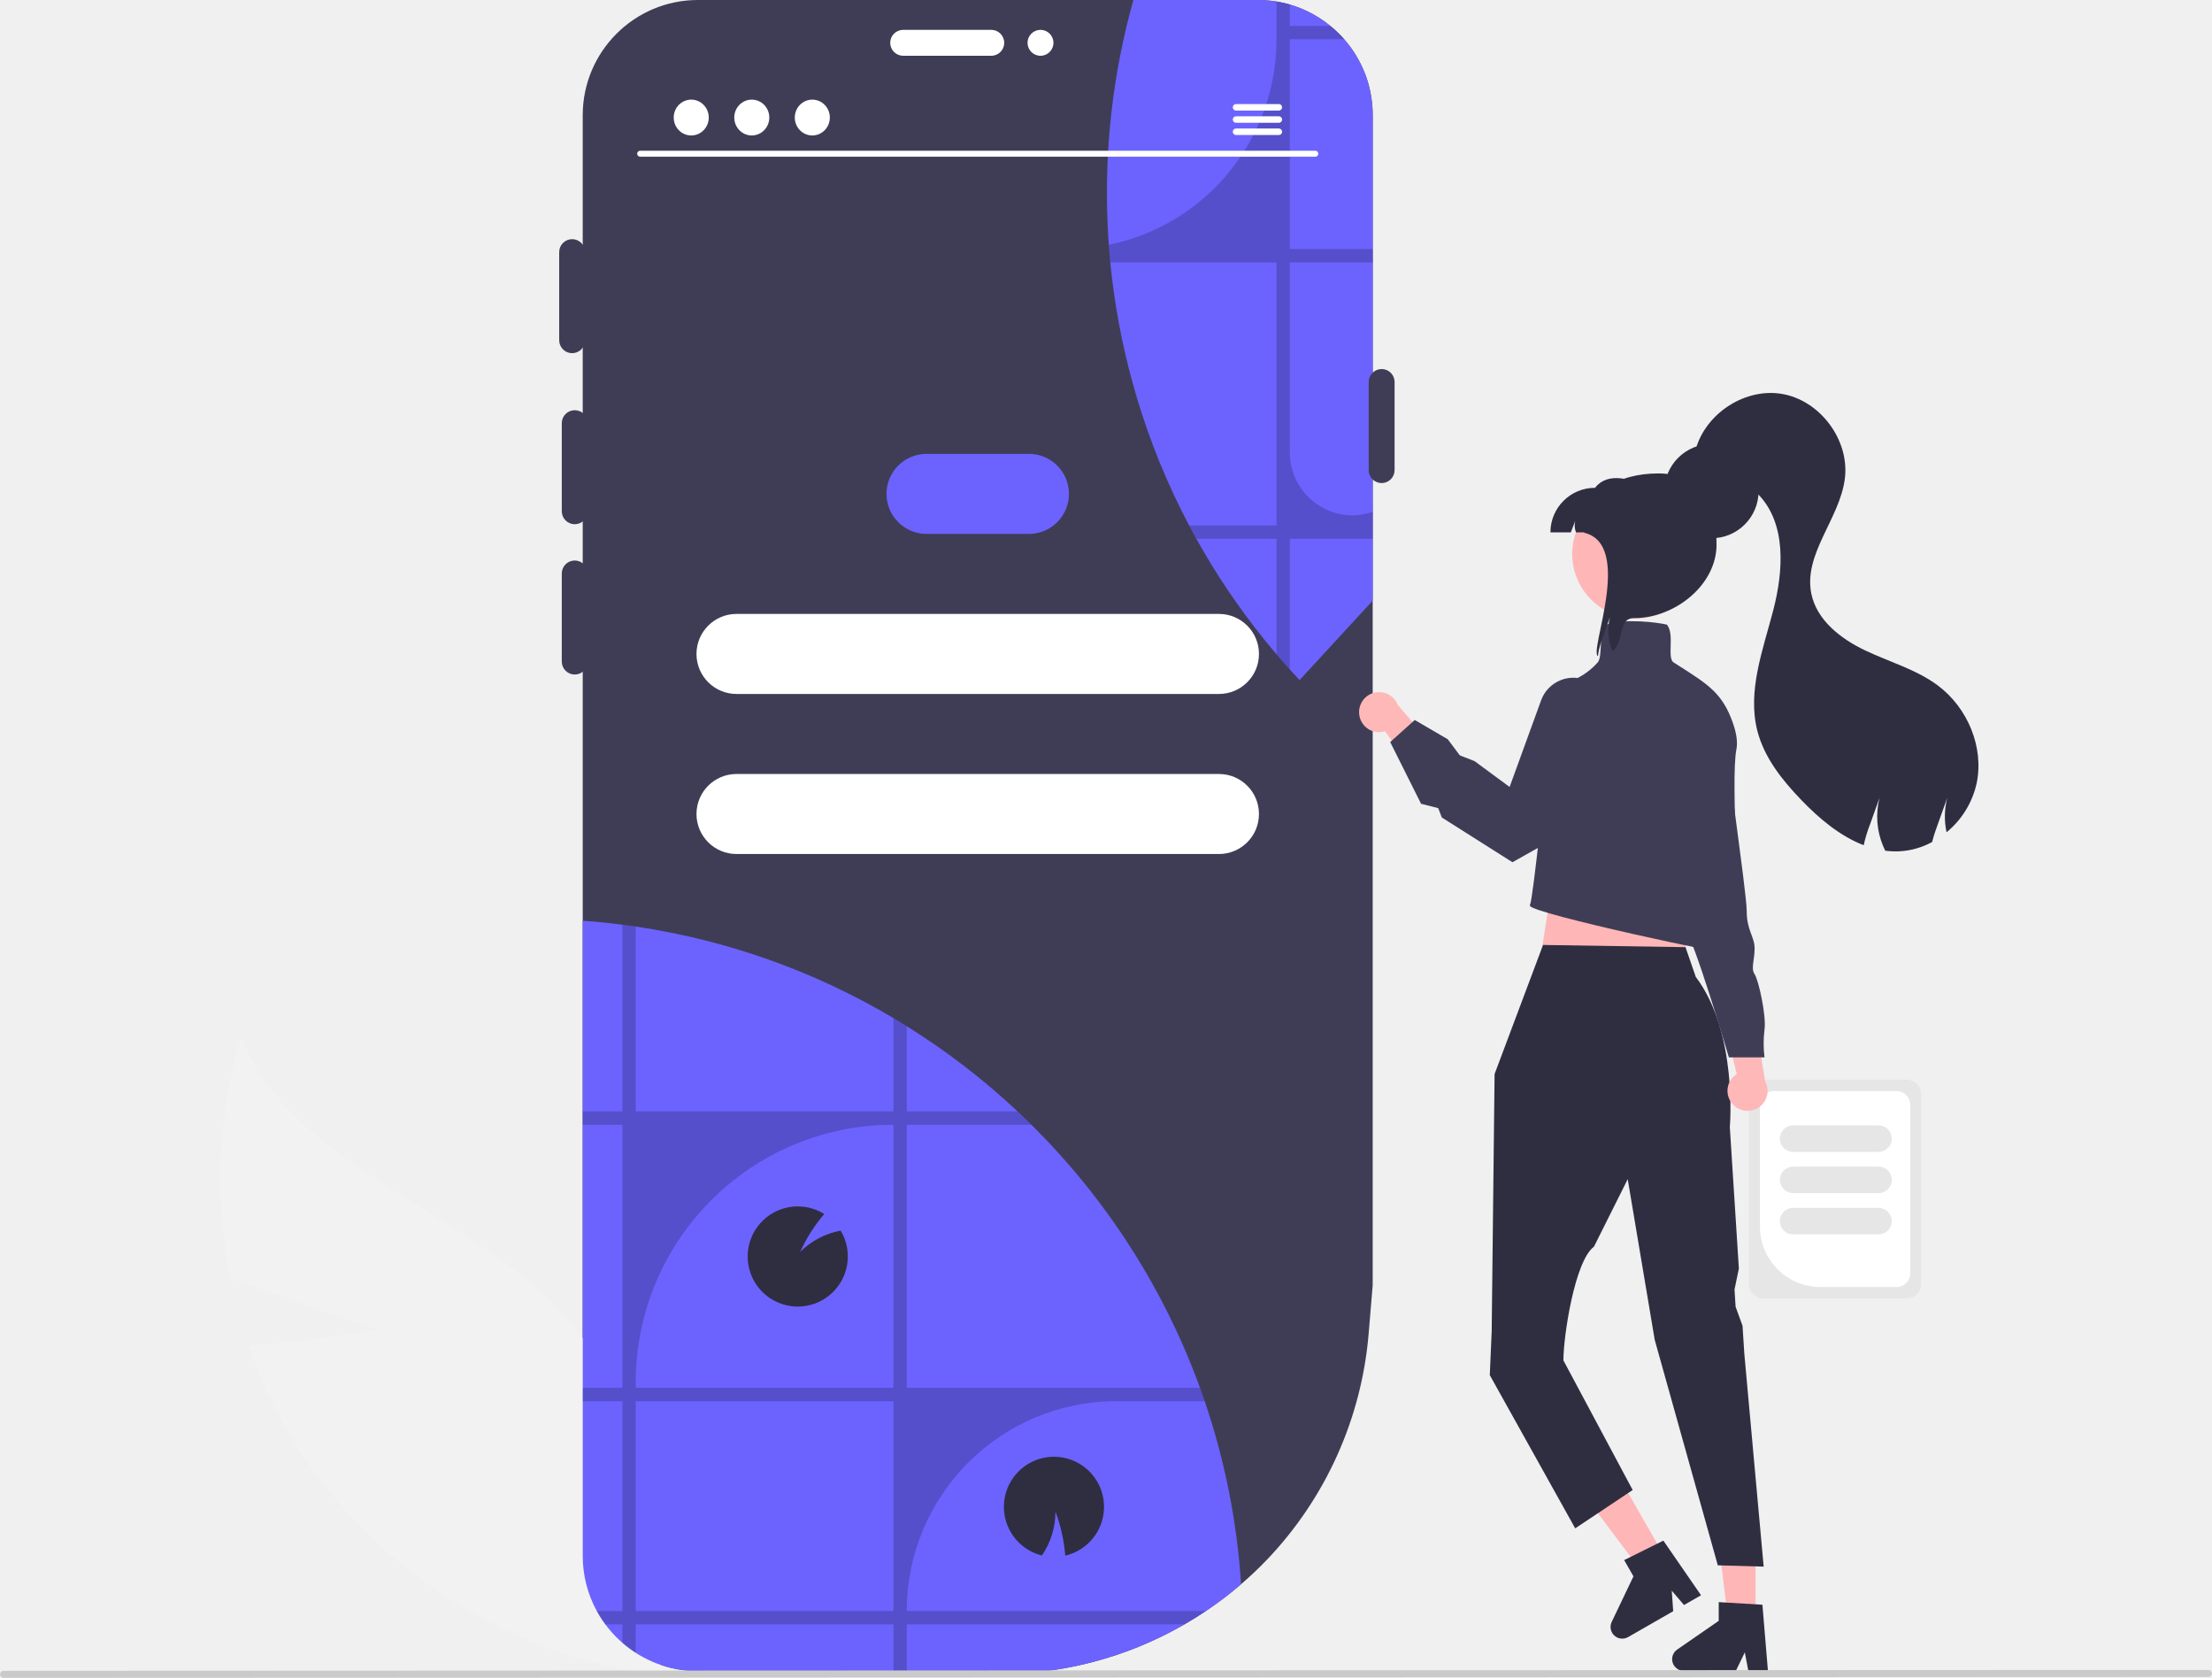
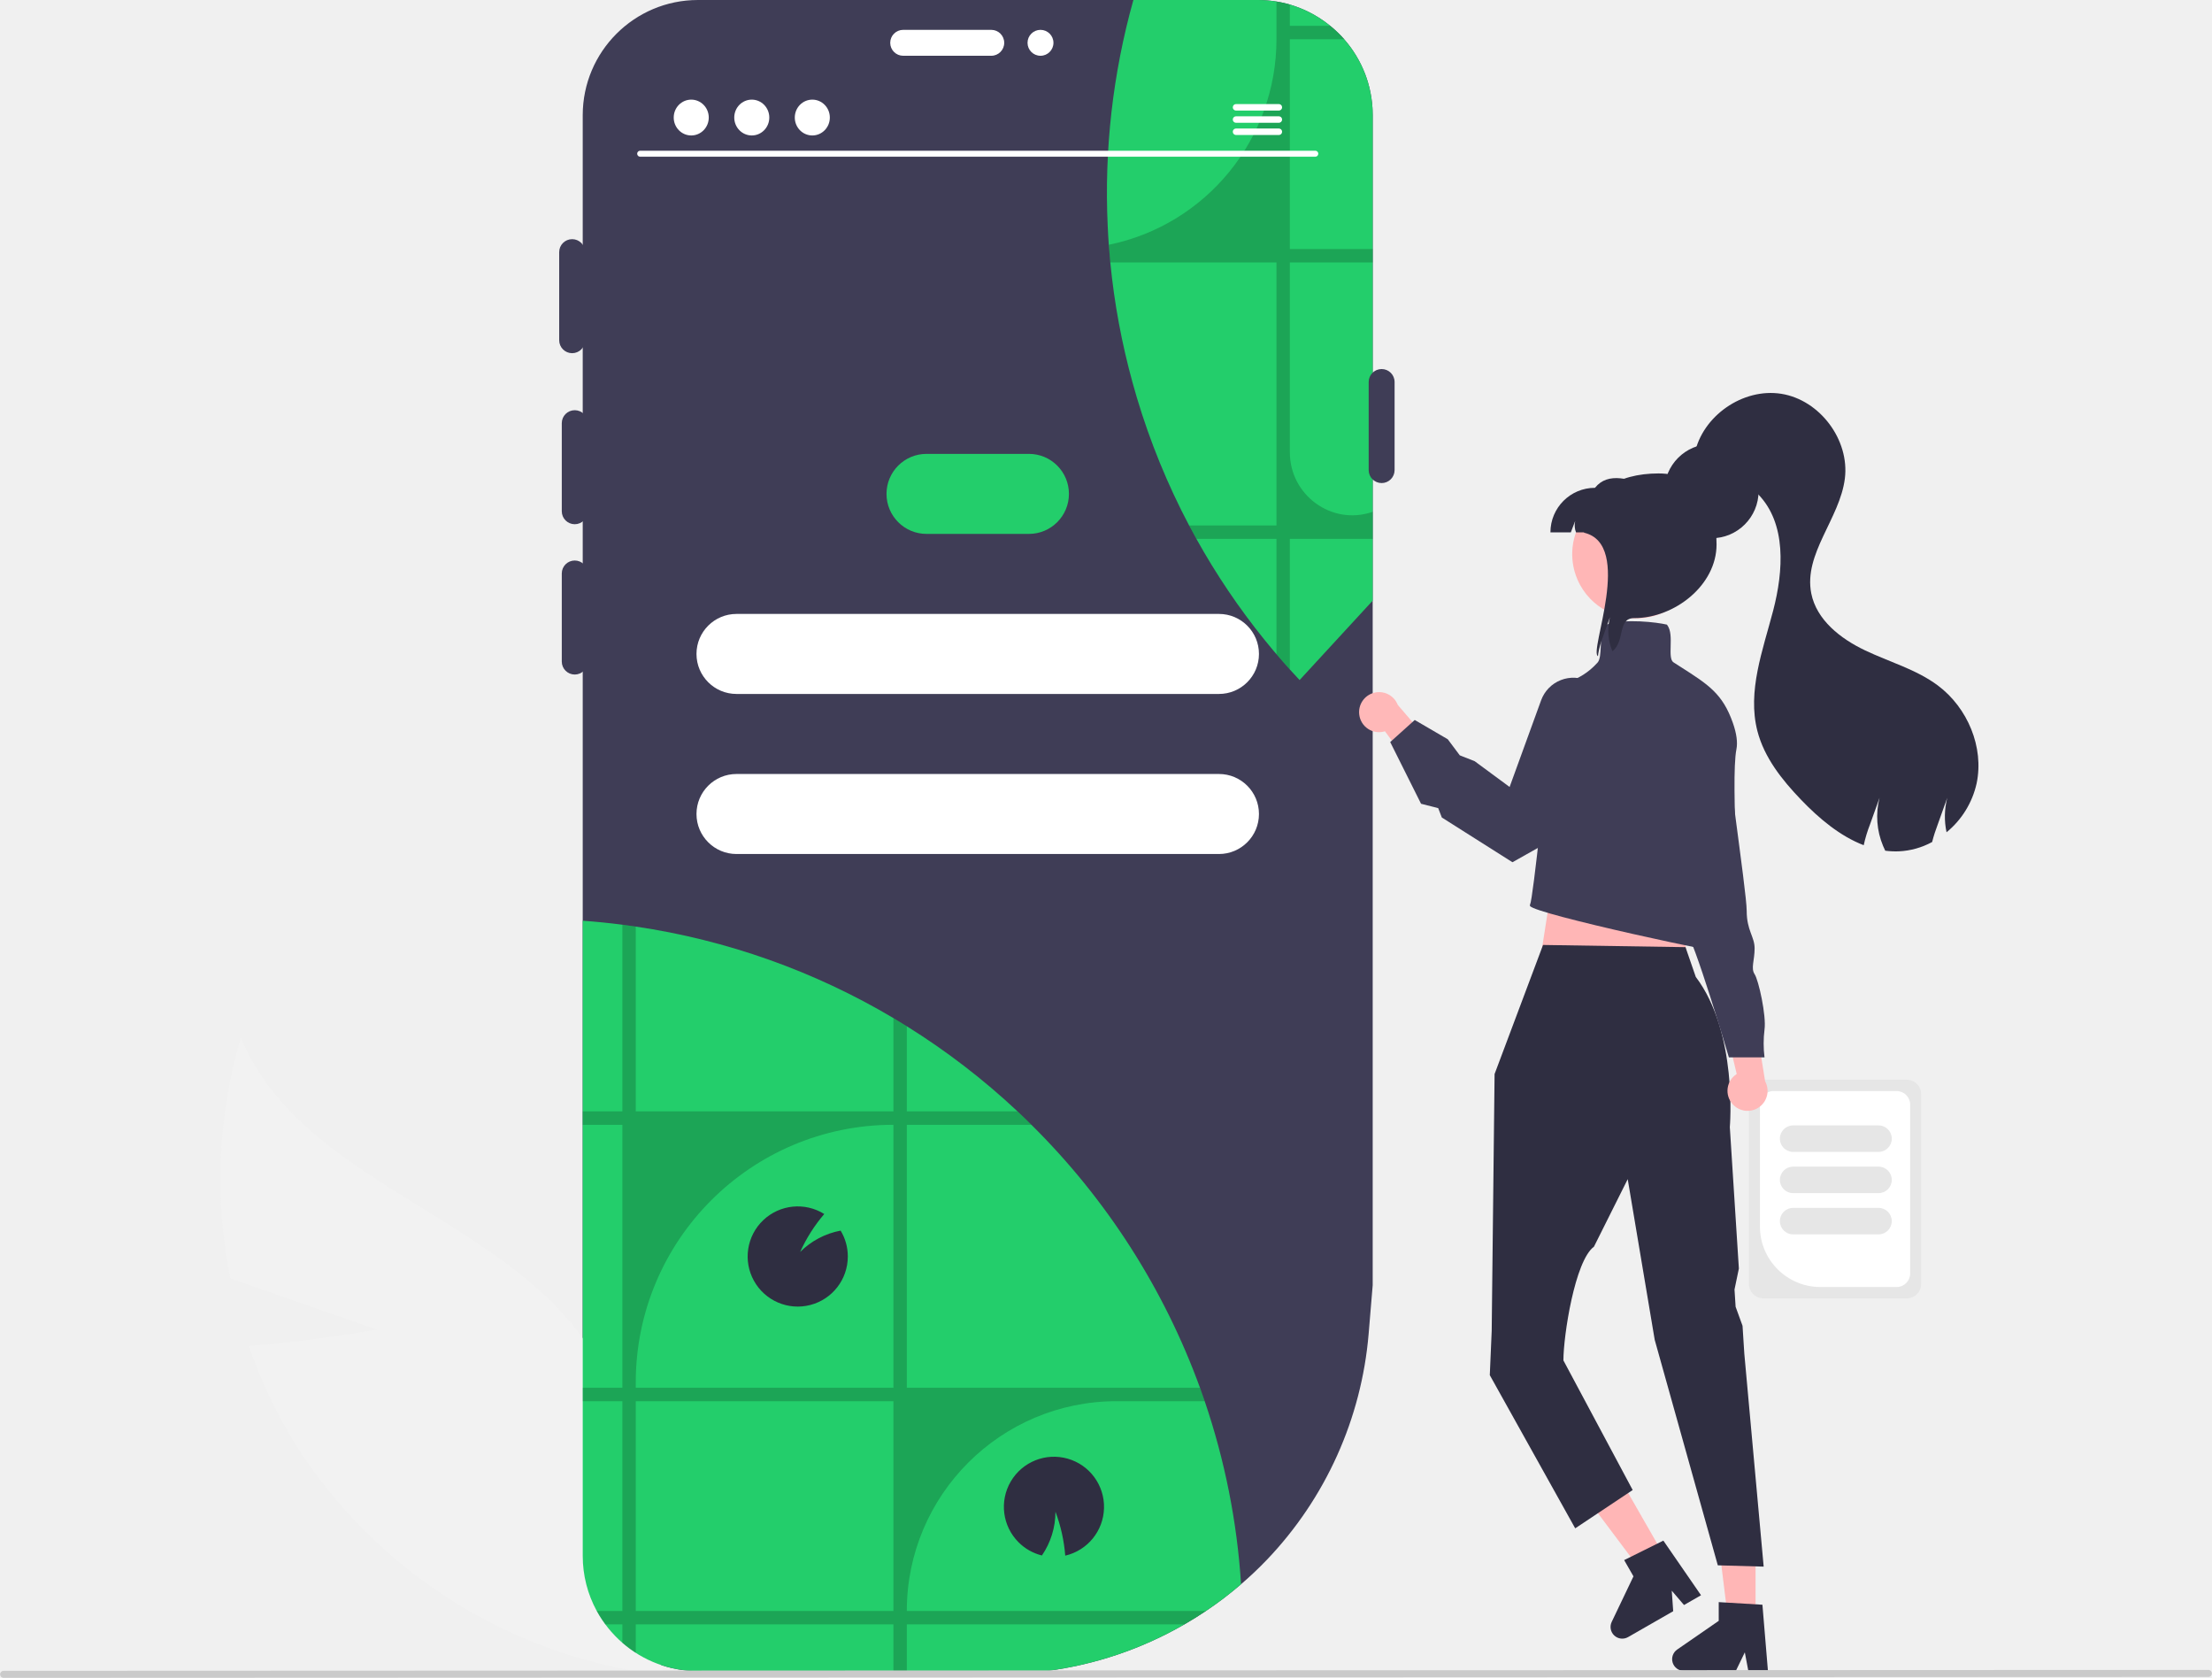
<svg xmlns="http://www.w3.org/2000/svg" data-name="Layer 1" width="751.131" height="569.602" viewBox="0 0 751.131 569.602">
  <path d="M690.56,204.26V601.49l-1.38,16.54a126.311,126.311,0,0,1-34.47,76.58q-4.23,4.425-8.85,8.38a123.197,123.197,0,0,1-11.94,9.09c-2.38,1.6-4.82,3.11-7.3,4.54a125.993,125.993,0,0,1-46.87,15.85H461.39a38.928,38.928,0,0,1-25.62-9.59,39.508,39.508,0,0,1-8.7-10.8,38.896,38.896,0,0,1-4.76-18.69V204.26a39.14,39.14,0,0,1,39.09-39.09H651.48c.45,0,.89.01,1.34.02.29.01.58.02.87.05.39.01.78.04,1.16.08.49.03.97.08,1.45.14.44.06.88.12,1.32.19.09.01.17.03.26.04.56.09,1.12.19,1.67.31.55.11,1.11.24,1.65.38.39.1.79.21,1.18.32.01,0,.03.01.04.01,1.15.34,2.29.73,3.41,1.18.35.13.7.28,1.04.43l.15.06c.28.12.55.24.82.37.81.37,1.61.78,2.4,1.21a40.162,40.162,0,0,1,3.77,2.36c.39.27.77.56,1.14.85.31.23.62.47.92.73a.304.304,0,0,1,.07.05c.04.03.08.07.12.1.27.21.53.43.78.65.49.42.97.86,1.44,1.31.13.12.26.24.39.37.13.12.25.25.38.38.13.12.25.25.37.37a1.893,1.893,0,0,1,.2.2c.36.38.71.77,1.05,1.16.43.49.85.99,1.24,1.5.34.42.66.84.97,1.27.29.39.56.78.83,1.18a3.281,3.281,0,0,1,.2.31c.28.41.54.83.8,1.25.65,1.06,1.24,2.16,1.78,3.27.2.42.39.83.57,1.25.23.51.44,1.02.64,1.53.08.19.15.39.22.58.11.29.21.58.31.87.11.32.22.65.32.97l.24.78c.14.47.26.93.38,1.4.07.28.14.56.2.85a39.063,39.063,0,0,1,.91,6.21c.01.26.03.51.04.77C690.55,203.07,690.56,203.66,690.56,204.26Z" transform="translate(-224.4343 -165.17)" fill="#3f3d56" />
-   <path d="M690.56,204.26V369.08l-24.82,26.96q-1.68-1.77-3.31-3.59-2.325-2.55-4.54-5.18c-.39-.45-.76-.89-1.14-1.34-.99-1.16-1.95-2.34-2.91-3.53a240.766,240.766,0,0,1-23.15-34.3c-.84-1.51-1.66-3.02-2.47-4.55a240.351,240.351,0,0,1-17.71-43.28c-.51-1.69-1-3.4-1.46-5.11a240.717,240.717,0,0,1-7.59-40.89c-.19-1.95-.36-3.89-.5-5.84,0-.05-.01-.11-.01-.16-.16-2.12-.27-4.24-.37-6.38a242.314,242.314,0,0,1,8.72-76.72h42.18c.45,0,.89.01,1.34.02.29.01.58.02.87.05.39.01.78.04,1.16.08.49.03.97.08,1.45.14.44.06.88.12,1.32.19.09.01.17.03.26.04h.01c.56.09,1.12.19,1.67.31.55.11,1.11.24,1.65.38.39.1.79.21,1.18.32.01,0,.03.01.04.01,1.15.34,2.28.73,3.4,1.18.35.13.7.28,1.04.43l.15.06c.28.12.55.24.82.37.81.37,1.61.78,2.4,1.21a40.162,40.162,0,0,1,3.77,2.36c.39.27.77.56,1.14.85.31.23.62.47.92.73a.304.304,0,0,1,.07.05h.01c.18.15.36.3.53.45.12.1.25.2.36.3.17.14.33.29.5.43.08.07.16.14.23.21.24.22.47.44.71.67.13.12.26.24.39.37.13.12.25.25.38.38.13.12.25.25.37.37l.01.01a.855.855,0,0,1,.19.19c.36.38.71.77,1.05,1.16.43.49.85.99,1.24,1.5.34.42.66.84.97,1.27.29.39.56.78.83,1.18a3.281,3.281,0,0,1,.2.31c.28.41.54.83.8,1.25.65,1.06,1.24,2.16,1.78,3.27.2.42.39.83.57,1.25.23.51.44,1.02.64,1.53.08.19.15.39.22.58.11.29.21.58.31.87.11.32.22.65.32.97l.24.78c.14.47.26.93.38,1.4.07.28.14.56.2.85a39.063,39.063,0,0,1,.91,6.21c.01.26.03.51.04.77C690.55,203.07,690.56,203.66,690.56,204.26Z" transform="translate(-224.4343 -165.17)" fill="#6c63ff" />
+   <path d="M690.56,204.26V369.08l-24.82,26.96q-1.68-1.77-3.31-3.59-2.325-2.55-4.54-5.18c-.39-.45-.76-.89-1.14-1.34-.99-1.16-1.95-2.34-2.91-3.53a240.766,240.766,0,0,1-23.15-34.3c-.84-1.51-1.66-3.02-2.47-4.55a240.351,240.351,0,0,1-17.71-43.28c-.51-1.69-1-3.4-1.46-5.11a240.717,240.717,0,0,1-7.59-40.89c-.19-1.95-.36-3.89-.5-5.84,0-.05-.01-.11-.01-.16-.16-2.12-.27-4.24-.37-6.38a242.314,242.314,0,0,1,8.72-76.72h42.18c.45,0,.89.01,1.34.02.29.01.58.02.87.05.39.01.78.04,1.16.08.49.03.97.08,1.45.14.44.06.88.12,1.32.19.09.01.17.03.26.04h.01c.56.09,1.12.19,1.67.31.55.11,1.11.24,1.65.38.39.1.79.21,1.18.32.01,0,.03.01.04.01,1.15.34,2.28.73,3.4,1.18.35.13.7.28,1.04.43l.15.06c.28.12.55.24.82.37.81.37,1.61.78,2.4,1.21a40.162,40.162,0,0,1,3.77,2.36c.39.27.77.56,1.14.85.31.23.62.47.92.73a.304.304,0,0,1,.07.05h.01c.18.15.36.3.53.45.12.1.25.2.36.3.17.14.33.29.5.43.08.07.16.14.23.21.24.22.47.44.71.67.13.12.26.24.39.37.13.12.25.25.38.38.13.12.25.25.37.37l.01.01a.855.855,0,0,1,.19.19c.36.38.71.77,1.05,1.16.43.49.85.99,1.24,1.5.34.42.66.84.97,1.27.29.39.56.78.83,1.18a3.281,3.281,0,0,1,.2.31c.28.41.54.83.8,1.25.65,1.06,1.24,2.16,1.78,3.27.2.42.39.83.57,1.25.23.51.44,1.02.64,1.53.08.19.15.39.22.58.11.29.21.58.31.87.11.32.22.65.32.97l.24.78c.14.47.26.93.38,1.4.07.28.14.56.2.85a39.063,39.063,0,0,1,.91,6.21c.01.26.03.51.04.77C690.55,203.07,690.56,203.66,690.56,204.26Z" transform="translate(-224.4343 -165.17)" fill="#23ce6b" />
  <path d="M690.57,254.27v-4.56H662.43V178.49h18.45c-.34-.39-.69-.78-1.05-1.16h-.01a.855.855,0,0,0-.19-.19v-.01h-.01c-.12-.12-.24-.25-.37-.37a4.441,4.441,0,0,0-.37-.38h-.01c-.13-.13-.26-.25-.39-.37-.24-.23-.47-.45-.71-.67-.07-.07-.15-.14-.23-.21-.17-.14-.33-.29-.5-.43-.11-.1-.24-.2-.36-.3-.17-.15-.35-.3-.53-.45H662.43v-7.24c-.01,0-.03-.01-.04-.01-.39-.11-.79-.22-1.18-.32-.54-.14-1.1-.27-1.65-.38-.55-.12-1.11-.22-1.67-.31v12.8a71.236,71.236,0,0,1-56.94,69.78c0,.05.01.11.01.16.14,1.95.31,3.89.5,5.84h56.43v89.28H628.22c.81,1.53,1.63,3.04,2.47,4.55h27.2v39.17q2.22,2.625,4.54,5.18V348.1h28.14v-9.18h-.01c-.09.03-.17.06-.26.09-13.71,4.61-27.87-5.79-27.87-20.26V254.27Z" transform="translate(-224.4343 -165.17)" opacity="0.2" />
  <path d="M352.382,616.513,302.64,599.134a170.006,170.006,0,0,1,3.577-81.72c18.87,45.43,77.726,58.131,110.404,94.902a102.259,102.259,0,0,1,23.696,85.409l9.524,36.136A171.354,171.354,0,0,1,327.238,659.341a165.52,165.52,0,0,1-18.323-37.262C330.386,620.556,352.382,616.513,352.382,616.513Z" transform="translate(-224.4343 -165.17)" fill="#f2f2f2" />
  <path d="M419.598,343.138a4.404,4.404,0,0,1-4.399-4.399V308.827a4.399,4.399,0,1,1,8.798,0v29.912A4.404,4.404,0,0,1,419.598,343.138Z" transform="translate(-224.4343 -165.17)" fill="#3f3d56" />
-   <rect x="301.033" y="154.085" width="61.948" height="27.168" rx="13.584" fill="#6c63ff" />
+   <rect x="301.033" y="154.085" width="61.948" height="27.168" rx="13.584" fill="#23ce6b" />
  <rect x="236.508" y="208.421" width="190.998" height="27.168" rx="13.584" fill="#fff" />
  <rect x="236.508" y="262.758" width="190.998" height="27.168" rx="13.584" fill="#fff" />
  <path d="M418.718,285.073a4.404,4.404,0,0,1-4.399-4.399V250.762a4.399,4.399,0,0,1,8.798,0v29.912A4.404,4.404,0,0,1,418.718,285.073Z" transform="translate(-224.4343 -165.17)" fill="#3f3d56" />
  <path d="M526.728,179.703a4.404,4.404,0,0,1,4.399-4.399h29.912a4.399,4.399,0,0,1,0,8.798H531.127A4.404,4.404,0,0,1,526.728,179.703Z" transform="translate(-224.4343 -165.17)" fill="#fff" />
  <path d="M419.598,394.165a4.404,4.404,0,0,1-4.399-4.399V359.854a4.399,4.399,0,1,1,8.798,0v29.912A4.404,4.404,0,0,1,419.598,394.165Z" transform="translate(-224.4343 -165.17)" fill="#3f3d56" />
  <path d="M693.598,329.165a4.404,4.404,0,0,1-4.399-4.399V294.854a4.399,4.399,0,1,1,8.798,0v29.912A4.404,4.404,0,0,1,693.598,329.165Z" transform="translate(-224.4343 -165.17)" fill="#3f3d56" />
  <circle cx="353.321" cy="14.533" r="4.399" fill="#fff" />
  <path d="M818.327,601.036V536.627a4.923,4.923,0,0,1,4.917-4.917h48.643a4.923,4.923,0,0,1,4.917,4.917v64.409a4.923,4.923,0,0,1-4.917,4.917H823.244A4.923,4.923,0,0,1,818.327,601.036Z" transform="translate(-224.4343 -165.17)" fill="#e6e6e6" />
  <path d="M822.058,581.582V540.174a4.61,4.61,0,0,1,4.605-4.605H868.468a4.61,4.61,0,0,1,4.605,4.605v57.316a4.61,4.61,0,0,1-4.605,4.605H842.571A20.536,20.536,0,0,1,822.058,581.582Z" transform="translate(-224.4343 -165.17)" fill="#fff" />
  <path d="M828.827,551.727a4.505,4.505,0,0,1,4.5-4.5h29a4.5,4.5,0,0,1,0,9h-29A4.505,4.505,0,0,1,828.827,551.727Z" transform="translate(-224.4343 -165.17)" fill="#e6e6e6" />
  <path d="M828.827,565.727a4.505,4.505,0,0,1,4.5-4.5h29a4.5,4.5,0,0,1,0,9h-29A4.505,4.505,0,0,1,828.827,565.727Z" transform="translate(-224.4343 -165.17)" fill="#e6e6e6" />
  <path d="M828.827,579.727a4.505,4.505,0,0,1,4.5-4.5h29a4.5,4.5,0,0,1,0,9h-29A4.505,4.505,0,0,1,828.827,579.727Z" transform="translate(-224.4343 -165.17)" fill="#e6e6e6" />
  <polygon points="596.14 549.413 586.754 549.413 582.288 513.208 596.141 513.209 596.14 549.413" fill="#ffb6b6" />
  <path d="M824.773,732.405h-6.66l-1.189-6.288-3.045,6.288H796.214a3.971,3.971,0,0,1-2.256-7.239l14.107-9.743V709.067l14.838.886Z" transform="translate(-224.4343 -165.17)" fill="#2f2e41" />
  <polygon points="565.113 528.194 556.97 532.862 535.089 503.675 547.108 496.785 565.113 528.194" fill="#ffb6b6" />
  <path d="M802.054,706.737l-5.778,3.313L792.117,705.186l.486,6.97-15.325,8.786a3.971,3.971,0,0,1-5.558-5.157l7.392-15.468-3.162-5.515,13.313-6.612Z" transform="translate(-224.4343 -165.17)" fill="#2f2e41" />
  <polygon points="527.912 294.594 522.473 329.267 574.143 329.947 567.344 296.634 527.912 294.594" fill="#ffb6b6" />
  <path d="M748.407,485.971l-16.456,43.819-.931,82.848-.049,4.342-.645,15.035,29,52,19.521-13-23.521-44v-.125c0-8.094,3.853-33.705,10.375-38.497h0l11.459-22.909,9.165,54.532,21.428,76.559,15.572.441-6.572-72.3-.606-9.464-2.349-6.452-.375-5.858,1.481-7.117-3.072-48.016s2.807-32.067-11.558-50.989l-3.496-10.101Z" transform="translate(-224.4343 -165.17)" fill="#2f2e41" />
  <path d="M812.819,540.063a6.76,6.76,0,0,1,1.348-10.277l-5.54-23.375,11.725,4.284,3.463,21.54a6.797,6.797,0,0,1-10.997,7.828Z" transform="translate(-224.4343 -165.17)" fill="#ffb8b8" />
  <path d="M784.622,442.11,789.328,454.21s-2.017,12.1,1.344,14.789,2.017,2.689,2.017,4.706a10.341,10.341,0,0,0,4.033,7.395c2.689,2.017,14.789,43.023,14.789,43.023h12.1a37.912,37.912,0,0,1,0-9.411c.672-4.706-2.017-16.806-3.361-18.823s0-4.706,0-8.739-2.689-6.05-2.689-12.773-8.067-59.157-7.395-65.207-6.722-11.428-6.722-11.428h-6.722Z" transform="translate(-224.4343 -165.17)" fill="#3f3d56" />
  <path d="M686,407.823a6.76,6.76,0,0,0,8.719,5.606l14.274,19.322,4.299-11.72L699.078,404.479a6.797,6.797,0,0,0-13.078,3.344Z" transform="translate(-224.4343 -165.17)" fill="#ffb8b8" />
  <path d="M743.998,472.741a.515.515,0,0,1,.016-.533c.978-1.725,5.58-45.553,8.435-74.592l.037-.367.369.011c.076.002,7.519.144,14.082-7.172.858-.957.962-3.16,1.072-5.494.134-2.842.272-5.781,1.789-7.299l.066-.066.088-.03c6.388-2.128,17.174-.751,20.381-.01l.139.032.086.114c1.326,1.749,1.253,4.548,1.182,7.255-.064,2.435-.124,4.735.956,5.428q1.252.806,2.407,1.54c9.494,6.056,14.259,9.096,17.751,18.988,1.278,3.622,1.686,6.661,1.212,9.031-2.049,10.245,1.376,61.518,1.884,63.548a9.437,9.437,0,0,0,1.47,2.649c.848,1.222,1.581,2.277,1.159,3.085-.288.55-1.031.807-2.34.807C811.308,489.668,745.433,475.423,743.998,472.741Zm.677-.102Z" transform="translate(-224.4343 -165.17)" fill="#3f3d56" />
  <path d="M714.147,442.768l-.11-.07-1.234-3.179-5.819-1.482L696.51,417.09l8.329-7.496,11.211,6.539,4.082,5.458,5.059,1.994,11.862,8.749L747.752,402.909A11.642,11.642,0,0,1,763.989,396.52l11.567,5.91.1.073c.185.184,4.507,4.622,3.772,12.736-.689,7.605-6.201,19.921-28.576,35.43l-12.831,7.218Z" transform="translate(-224.4343 -165.17)" fill="#3f3d56" />
  <path d="M760.987,363.744a21.845,21.845,0,1,0-1.11-18.61c-.1.25-.19.5-.28.76A21.815,21.815,0,0,0,760.987,363.744Z" transform="translate(-224.4343 -165.17)" fill="#ffb6b6" />
  <path d="M757.847,345.894c.94-2.63.53-1.26,1.48-3.88a6.539,6.539,0,0,0,.27,3.88h26.01v-15.12c-7.62-3.02-15.07-5.59-19.57,0a15.121,15.121,0,0,0-15.12,15.12Z" transform="translate(-224.4343 -165.17)" fill="#2f2e41" />
  <path d="M767.067,387.924c.02-.28.05-.57.09-.85a29.448,29.448,0,0,1,1.69-6c.75-2.11,1.51-4.23,2.27-6.34a18.152,18.152,0,0,0,.85,11.52c4.39-3.42,1.62-11.24,7.36-11.24,13.8,0,28-11.19,28-25,0-13.8-5.92-24.12-19.72-24.12-13.81,0-25.01,6.32-25.28,20.12C779.327,350.014,763.857,386.524,767.067,387.924Z" transform="translate(-224.4343 -165.17)" fill="#2f2e41" />
  <circle cx="581.168" cy="166.729" r="16" fill="#2f2e41" />
  <path d="M799.847,319.394l1.92-2.46c4.5,7.19,13.66,9.91,19.61,15.96,9.76,9.93,8.69,26.07,5.18,39.54-3.52,13.47-8.84,27.42-5.36,40.91,2.32,9,8.35,16.58,14.79,23.29,6.07,6.34,13.27,12.4,21.31,15.47a47.021,47.021,0,0,1,2.15-7.09c1.07-3,2.14-6.01,3.22-9a25.779,25.779,0,0,0,1.21,16.35c.22.54.47,1.08.73,1.61a27.661,27.661,0,0,0,4.65.21,26.105,26.105,0,0,0,11.27-3.16,55.949,55.949,0,0,1,1.92-6.01c1.07-3,2.14-6.01,3.22-9a25.414,25.414,0,0,0-.24,11.7,29.788,29.788,0,0,0,10.21-16.59c2.58-12.31-3.08-25.7-13.15-33.23-7.36-5.5-16.47-7.99-24.77-11.95-8.3-3.95-16.44-10.31-18.23-19.32-2.67-13.48,9.7-25.37,11.41-39,1.64-13.14-8.48-26.65-21.55-28.76C816.277,296.764,802.417,306.404,799.847,319.394Z" transform="translate(-224.4343 -165.17)" fill="#2f2e41" />
-   <path d="M645.867,702.987a123.198,123.198,0,0,1-11.94,9.09c-2.38,1.6-4.82,3.11-7.3,4.54a125.993,125.993,0,0,1-46.87,15.85h-118.36a38.927,38.927,0,0,1-25.62-9.59,39.507,39.507,0,0,1-8.7-10.8,38.896,38.896,0,0,1-4.76-18.69v-215.64q6.78.48,13.46,1.35c1.52.19,3.03.4,4.54.63a240.059,240.059,0,0,1,87.5,31.07c1.52.9,3.04,1.82,4.54,2.77a241.861,241.861,0,0,1,37.6,28.9q2.385,2.235,4.71,4.55a241.853,241.853,0,0,1,57.25,89.28q.825,2.265,1.6,4.56A240.536,240.536,0,0,1,645.867,702.987Z" transform="translate(-224.4343 -165.17)" fill="#6c63ff" />
+   <path d="M645.867,702.987a123.198,123.198,0,0,1-11.94,9.09c-2.38,1.6-4.82,3.11-7.3,4.54a125.993,125.993,0,0,1-46.87,15.85h-118.36a38.927,38.927,0,0,1-25.62-9.59,39.507,39.507,0,0,1-8.7-10.8,38.896,38.896,0,0,1-4.76-18.69v-215.64q6.78.48,13.46,1.35c1.52.19,3.03.4,4.54.63a240.059,240.059,0,0,1,87.5,31.07c1.52.9,3.04,1.82,4.54,2.77a241.861,241.861,0,0,1,37.6,28.9q2.385,2.235,4.71,4.55a241.853,241.853,0,0,1,57.25,89.28q.825,2.265,1.6,4.56A240.536,240.536,0,0,1,645.867,702.987Z" transform="translate(-224.4343 -165.17)" fill="#23ce6b" />
  <path d="M532.357,712.077a71.22,71.22,0,0,1,71.23-71.22h29.93q-.78-2.295-1.6-4.56h-99.56v-89.28h42.31q-2.325-2.31-4.71-4.55h-37.6v-28.9c-1.5-.95-3.02-1.87-4.54-2.77v31.67h-87.5v-62.74c-1.51-.23-3.02-.44-4.54-.63v63.37h-13.46v4.55h13.46v89.28h-13.46v4.56h13.46v71.22h-8.7a39.792,39.792,0,0,0,2.91,4.54h5.79v6.26a38.985,38.985,0,0,0,4.54,3.41v-9.67h87.5v15.85h4.54v-15.85h94.27c2.48-1.43,4.92-2.94,7.3-4.54Zm-4.54,0h-87.5v-71.22h87.5Zm0-75.78h-87.5v-1.77a87.508,87.508,0,0,1,87.5-87.51Z" transform="translate(-224.4343 -165.17)" opacity="0.2" />
  <path d="M512.327,591.727a17.005,17.005,0,1,1-8-14.42,54.158,54.158,0,0,0-8.19,12.89,26.272,26.272,0,0,1,13.75-7.25A16.882,16.882,0,0,1,512.327,591.727Z" transform="translate(-224.4343 -165.17)" fill="#2f2e41" />
  <path d="M570.306,688.748a17.005,17.005,0,1,1,15.853,4.54,54.159,54.159,0,0,0-3.323-14.906,26.272,26.272,0,0,1-4.596,14.849A16.882,16.882,0,0,1,570.306,688.748Z" transform="translate(-224.4343 -165.17)" fill="#2f2e41" />
  <path d="M671.103,218.372H441.78a1.016,1.016,0,0,1,0-2.031H671.103a1.016,1.016,0,0,1,0,2.031Z" transform="translate(-224.4343 -165.17)" fill="#fff" />
  <ellipse cx="234.726" cy="39.905" rx="5.95" ry="6.083" fill="#fff" />
  <ellipse cx="255.282" cy="39.905" rx="5.95" ry="6.083" fill="#fff" />
  <ellipse cx="275.838" cy="39.905" rx="5.95" ry="6.083" fill="#fff" />
  <path d="M658.727,200.499H644.125a1.106,1.106,0,0,0,0,2.211H658.727a1.106,1.106,0,0,0,0-2.211Z" transform="translate(-224.4343 -165.17)" fill="#fff" />
  <path d="M658.727,204.649H644.125a1.106,1.106,0,0,0,0,2.211H658.727a1.106,1.106,0,0,0,0-2.211Z" transform="translate(-224.4343 -165.17)" fill="#fff" />
  <path d="M658.727,208.794H644.125a1.106,1.106,0,0,0,0,2.211H658.727a1.106,1.106,0,0,0,0-2.211Z" transform="translate(-224.4343 -165.17)" fill="#fff" />
  <path d="M974.375,734.465l-748.75.307a1.191,1.191,0,0,1,0-2.381l748.75-.307a1.191,1.191,0,0,1,0,2.381Z" transform="translate(-224.4343 -165.17)" fill="#cacaca" />
</svg>
